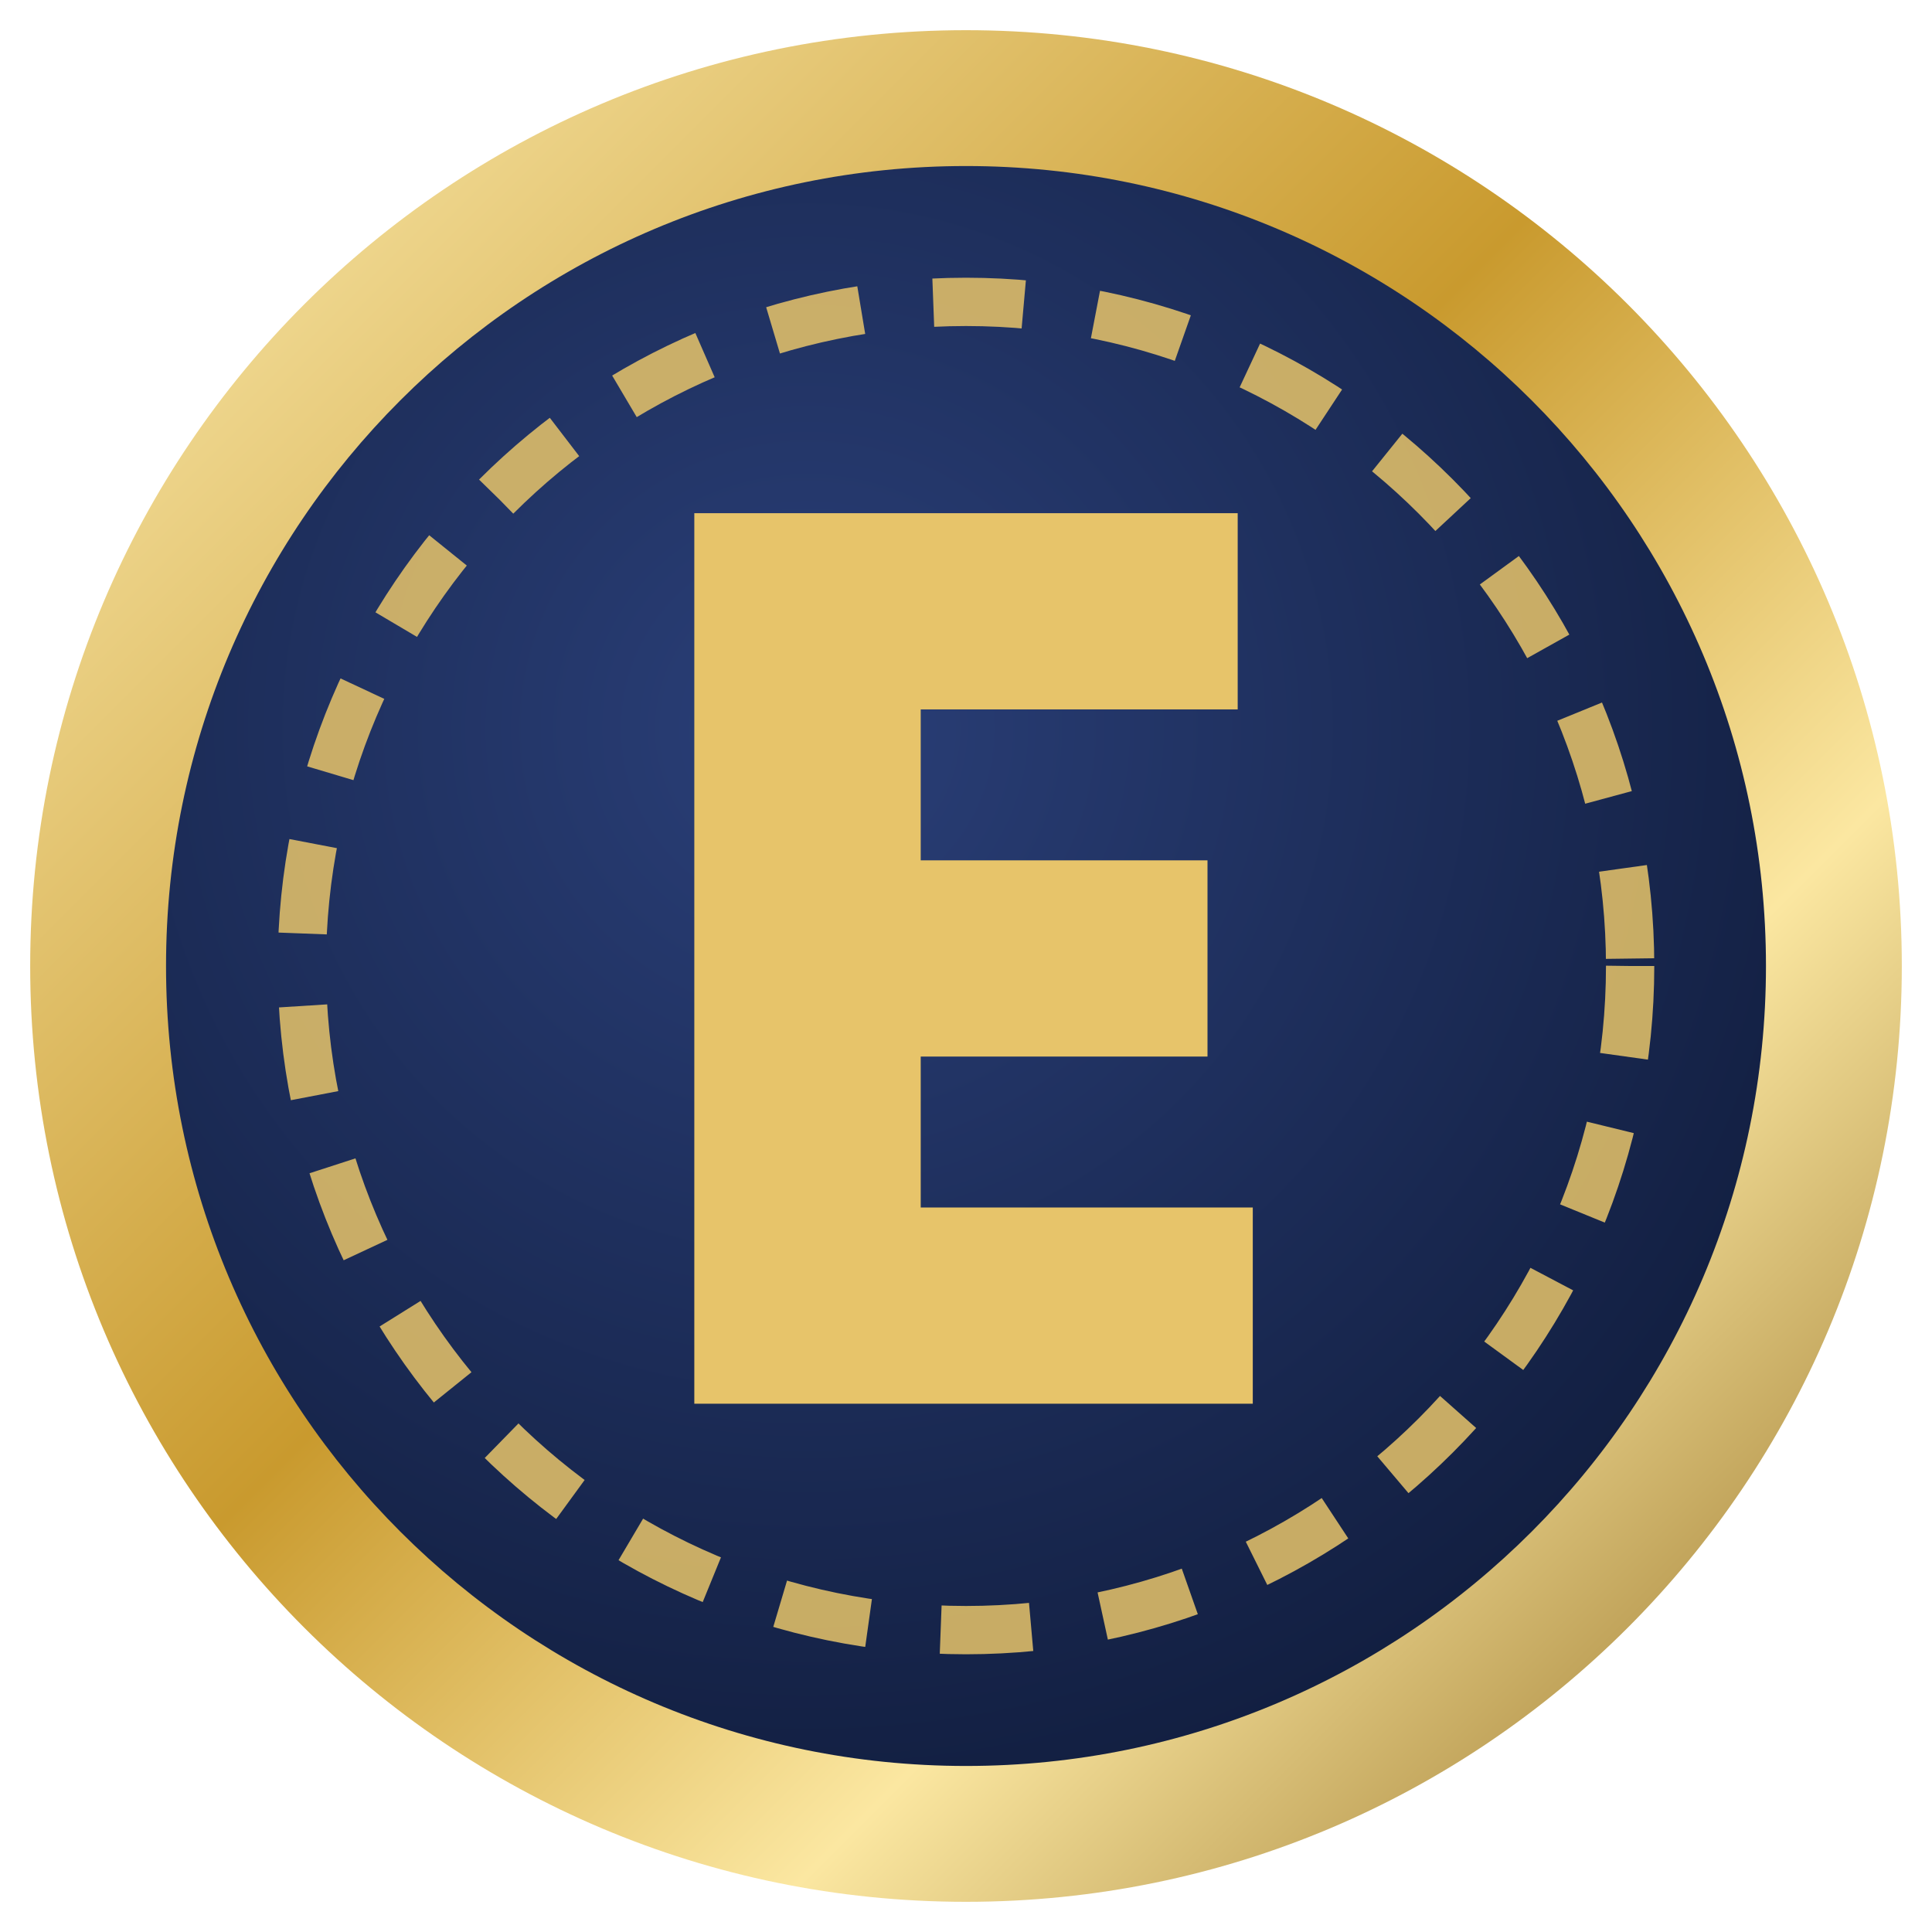
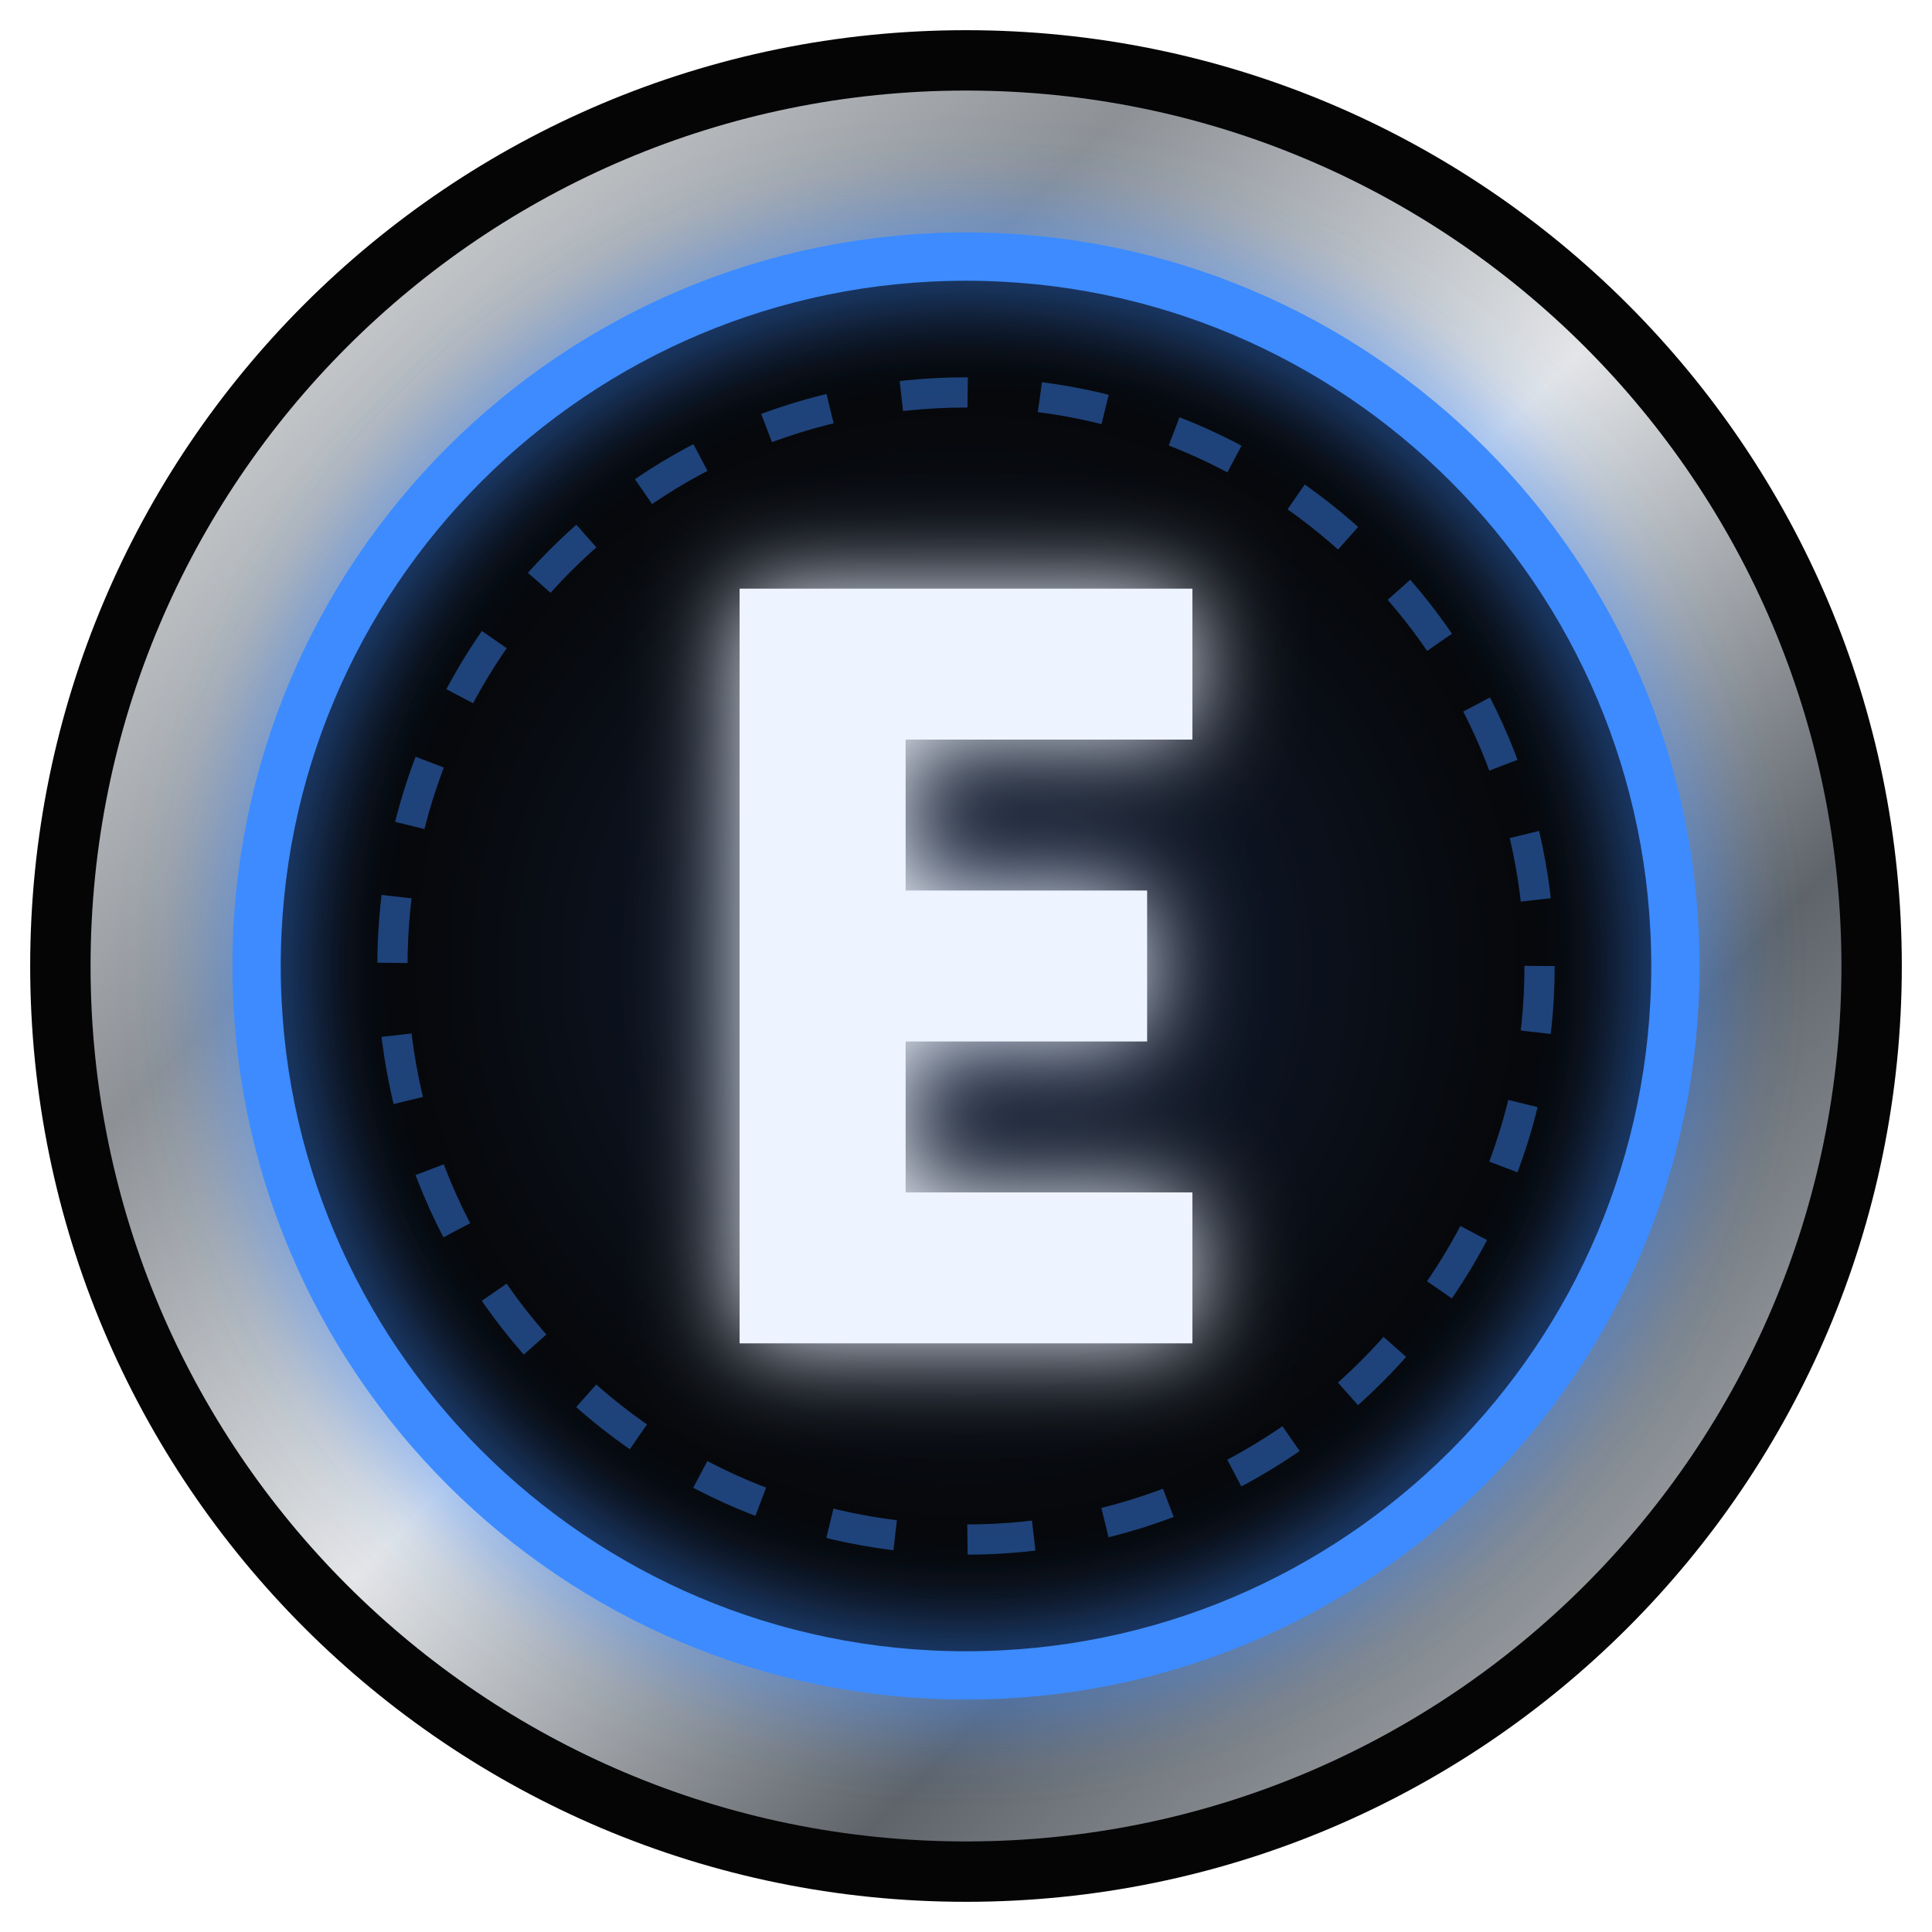
<svg xmlns="http://www.w3.org/2000/svg" viewBox="0 0 64 64">
  <defs>
-     <linearGradient id="rim" x1="0" y1="0" x2="1" y2="1">
-       <stop offset="0" stop-color="#fff1b8" />
-       <stop offset=".45" stop-color="#c99a2e" />
-       <stop offset=".7" stop-color="#fbe7a1" />
-       <stop offset="1" stop-color="#8a6418" />
+     <linearGradient id="metal" x1="0" y1="0" x2="1" y2="1">
+       <stop offset="0" stop-color="#f4f5f6" />
+       <stop offset=".3" stop-color="#8d9196" />
+       <stop offset=".5" stop-color="#e3e5e8" />
+       <stop offset=".72" stop-color="#5f646a" />
+       <stop offset="1" stop-color="#c9ccd0" />
    </linearGradient>
-     <radialGradient id="face" cx=".4" cy=".35" r=".75">
-       <stop offset="0" stop-color="#2a3f78" />
-       <stop offset="1" stop-color="#101c3c" />
+     <radialGradient id="core" cx=".5" cy=".5" r=".5">
+       <stop offset="0" stop-color="#14213a" />
+       <stop offset=".75" stop-color="#07090d" />
+       <stop offset="1" stop-color="#050506" />
    </radialGradient>
+     <filter id="glow" x="-50%" y="-50%" width="200%" height="200%">
+       <feGaussianBlur stdDeviation="1.6" result="b" />
+       <feMerge>
+         <feMergeNode in="b" />
+         <feMergeNode in="SourceGraphic" />
+       </feMerge>
+     </filter>
  </defs>
-   <circle cx="32" cy="32" r="31" fill="url(#rim)" />
-   <circle cx="32" cy="32" r="26.5" fill="url(#face)" />
-   <circle cx="32" cy="32" r="22" fill="none" stroke="#e7c46a" stroke-width="1.6" stroke-dasharray="3 2.4" opacity=".85" />
-   <path d="M23 17h18v6.5H30.5v5h9.5V35h-9.5v5H41.5v6.5H23z" fill="#e7c46a" />
+   <circle cx="32" cy="32" r="31" fill="#050506" />
+   <circle cx="32" cy="32" r="29" fill="url(#metal)" />
+   <circle cx="32" cy="32" r="23.5" fill="url(#core)" />
+   <circle cx="32" cy="32" r="23.5" fill="none" stroke="#3d8bff" stroke-width="1.6" filter="url(#glow)" />
+   <circle cx="32" cy="32" r="19" fill="none" stroke="#3d8bff" stroke-opacity=".45" stroke-width="1" stroke-dasharray="2.2 2.4" />
+   <path d="M24.5 19.5h15v5h-9.5v5h8v5h-8v5h9.5v5h-15z" fill="#eef4ff" filter="url(#glow)" />
</svg>
